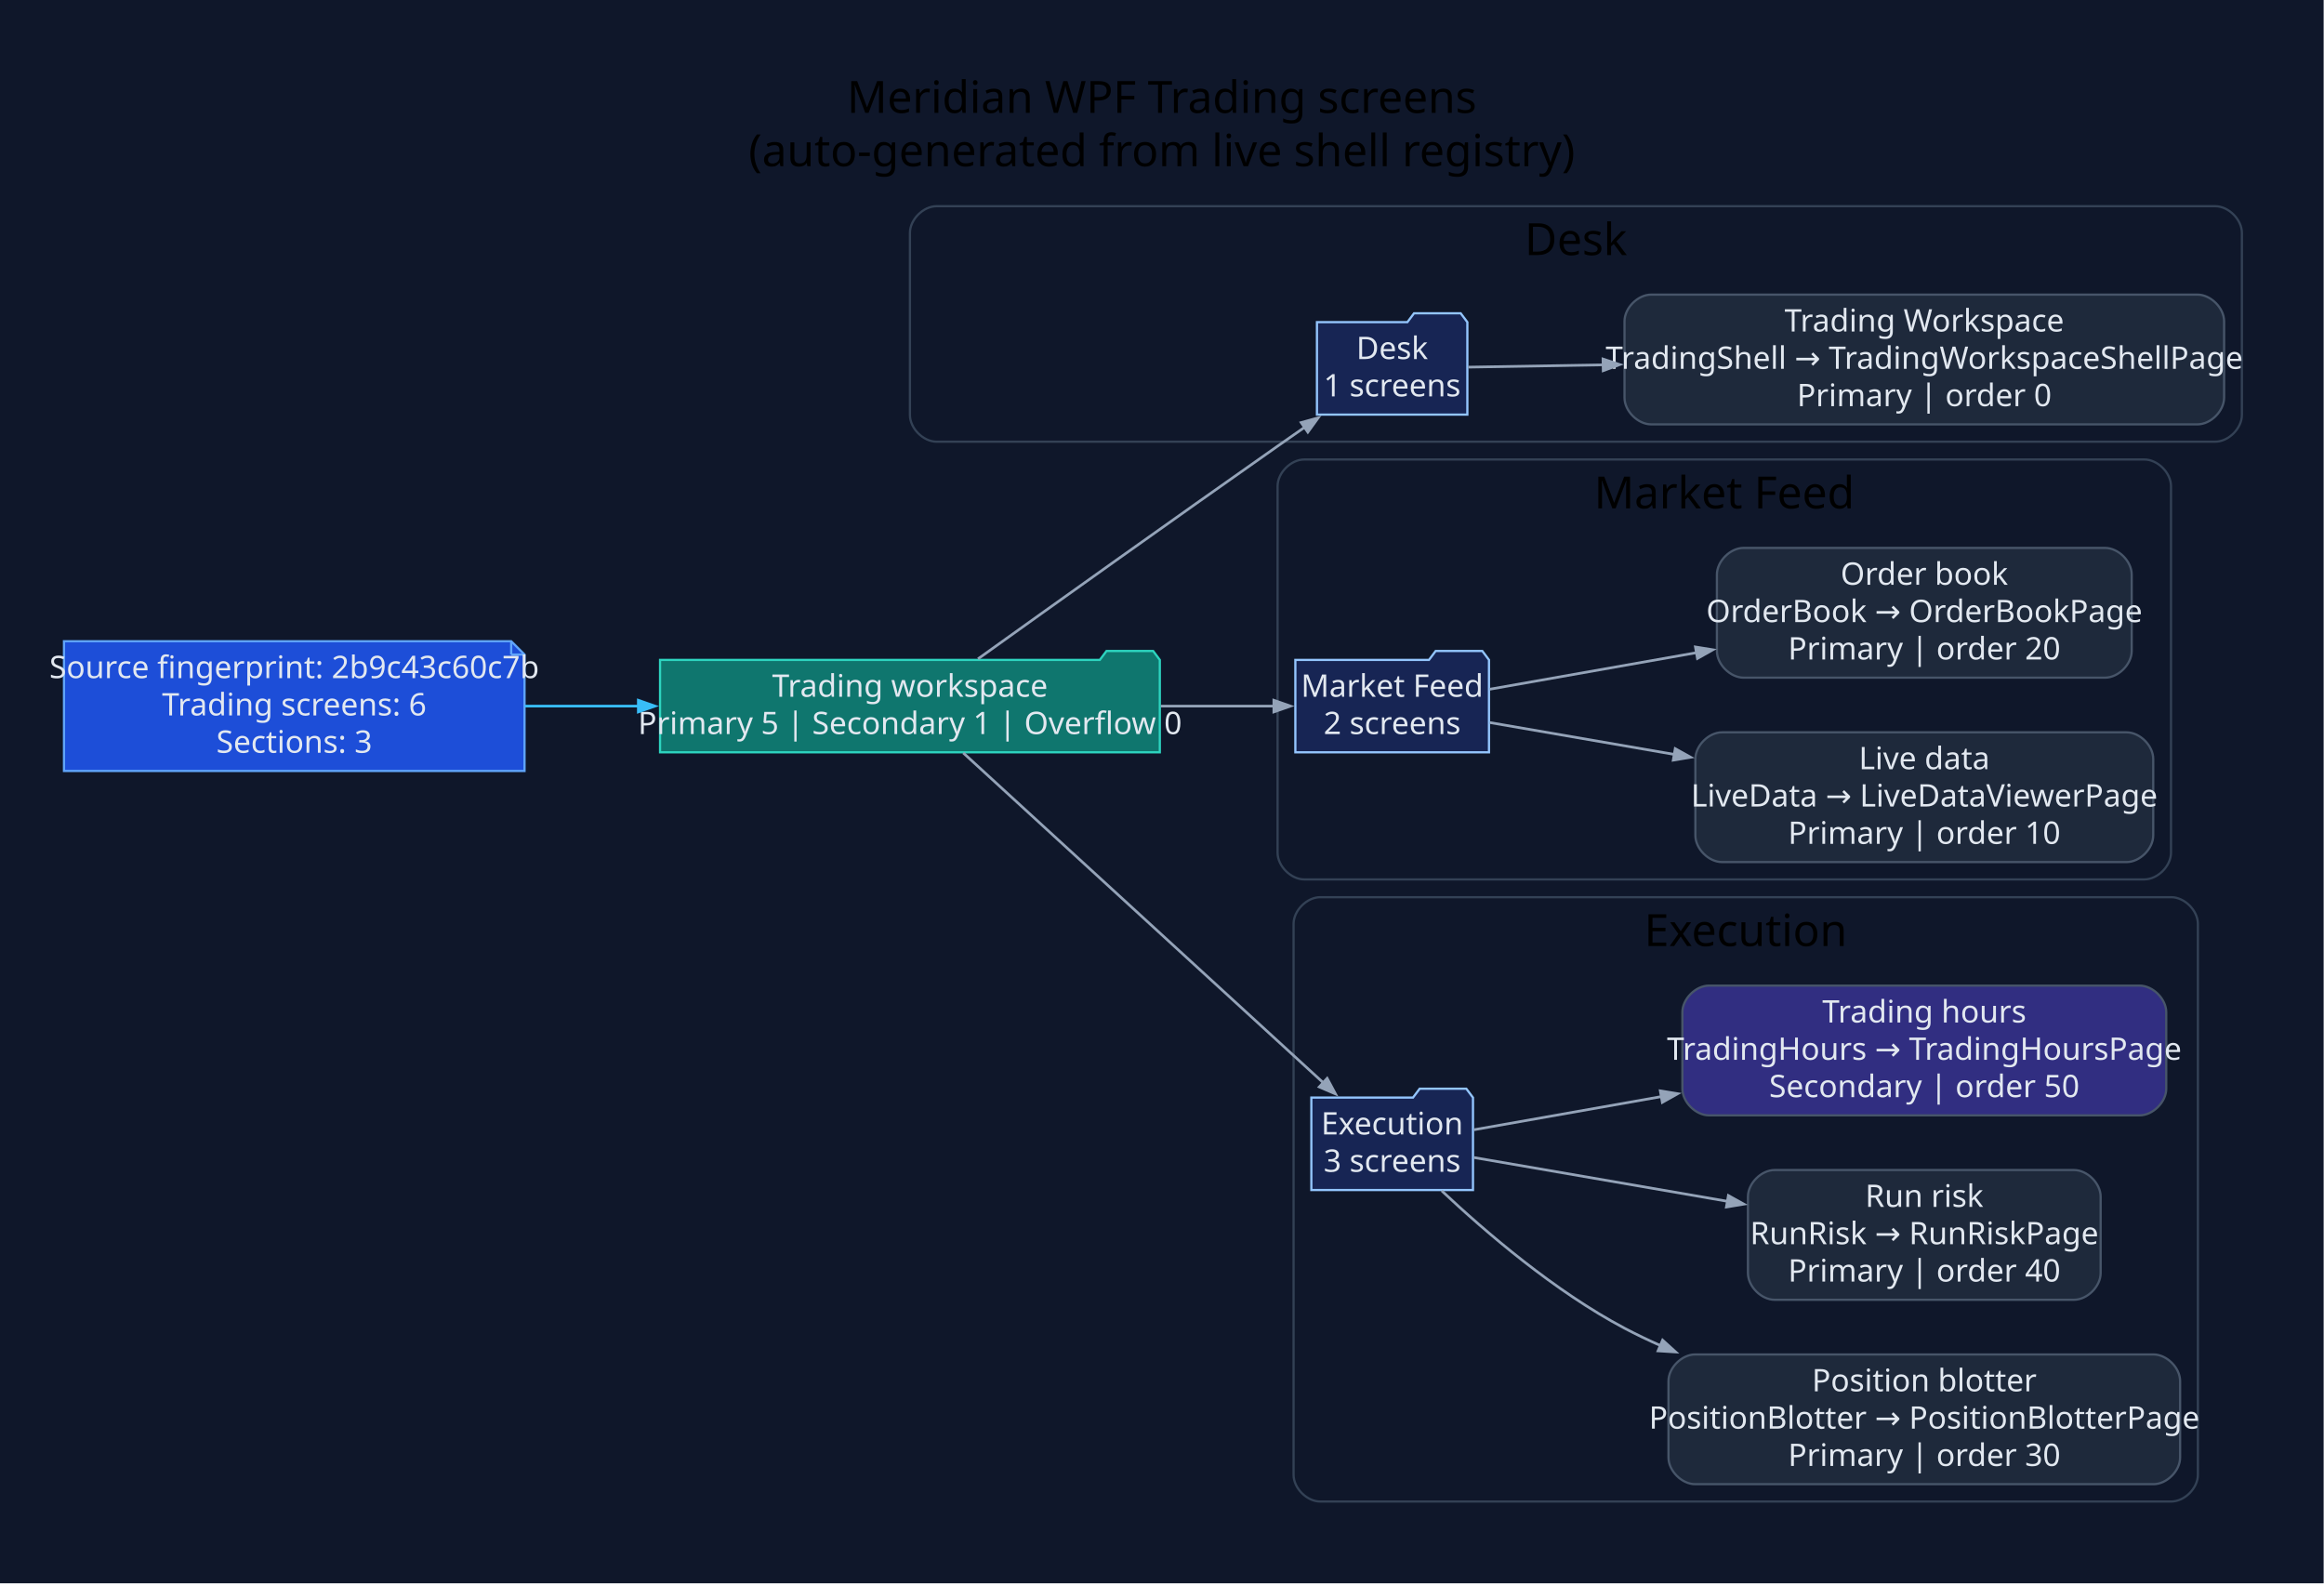
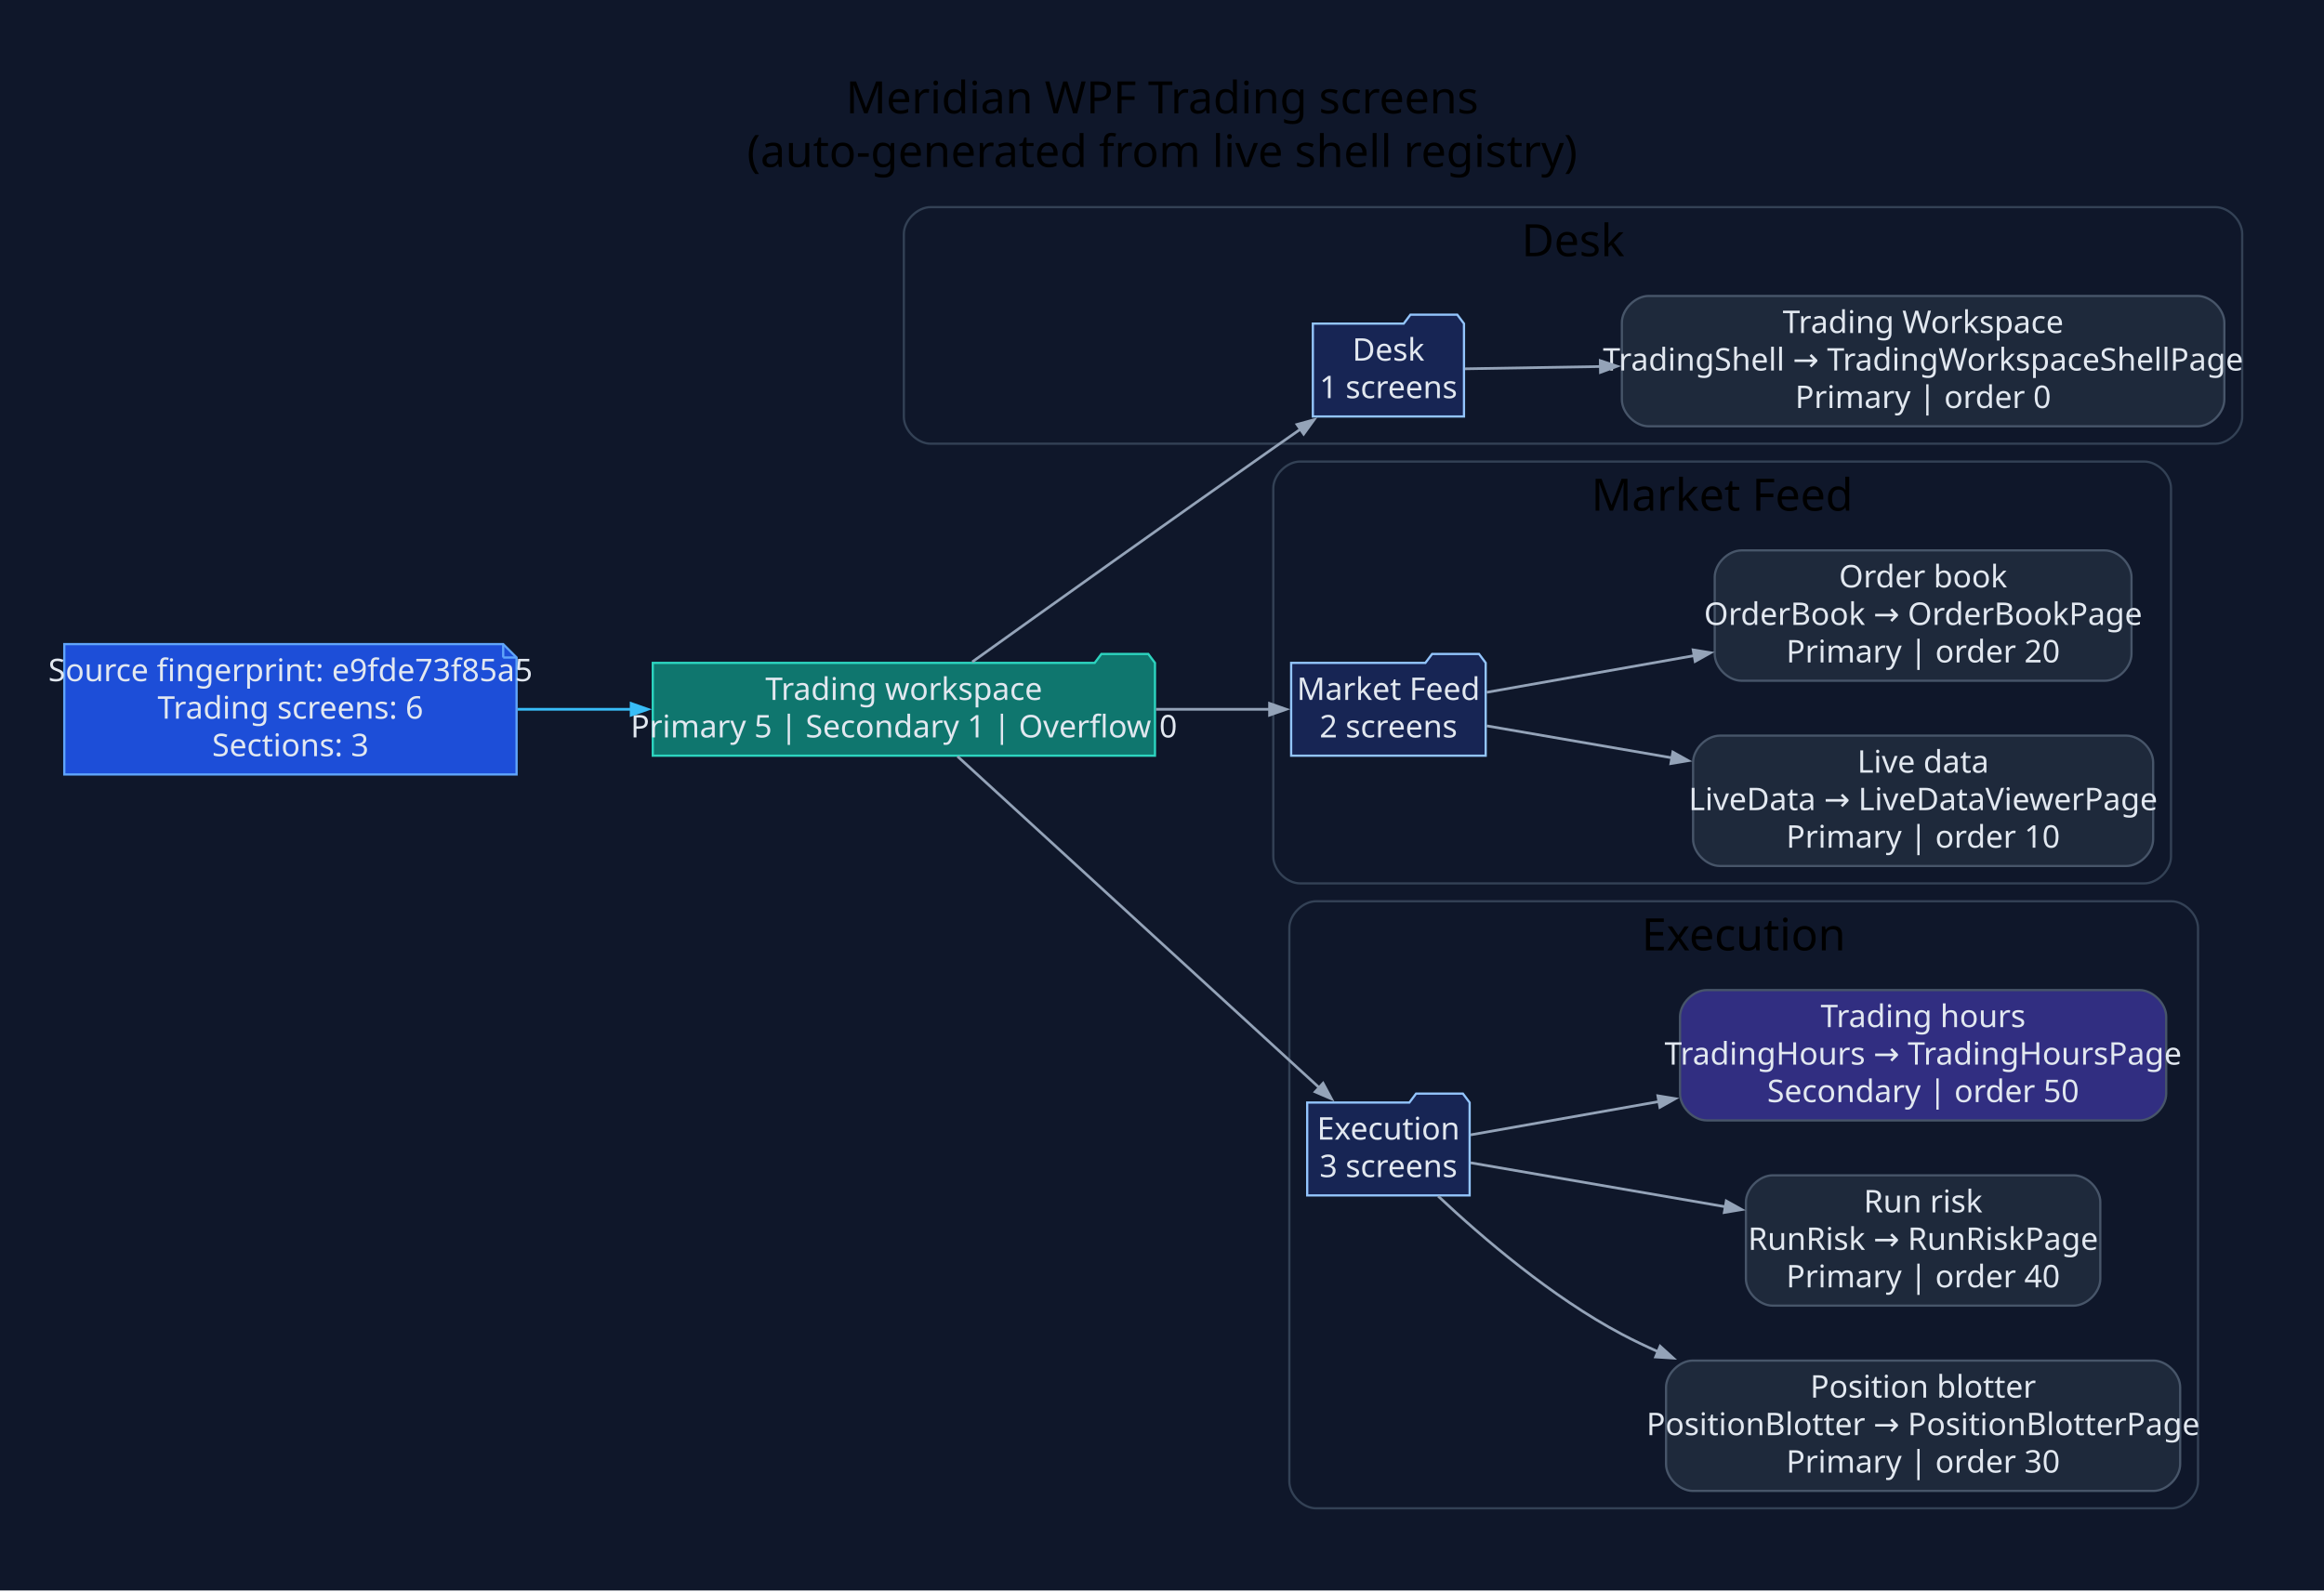
- <svg xmlns="http://www.w3.org/2000/svg" width="1046pt" height="713pt" viewBox="0.00 0.00 1046.00 713.00">
+ <svg xmlns="http://www.w3.org/2000/svg" width="1041pt" height="713pt" viewBox="0.00 0.00 1041.00 713.00">
  <g id="graph0" class="graph" transform="scale(1 1) rotate(0) translate(28.8 683.8)">
-     <polygon fill="#0f172a" stroke="none" points="-28.8,28.8 -28.8,-683.8 1017.04,-683.8 1017.04,28.8 -28.8,28.8" />
-     <text xml:space="preserve" text-anchor="middle" x="494.12" y="-633" font-family="Segoe UI" font-size="20.00">Meridian WPF Trading screens</text>
-     <text xml:space="preserve" text-anchor="middle" x="494.12" y="-609" font-family="Segoe UI" font-size="20.00">(auto-generated from live shell registry)</text>
+     <polygon fill="#0f172a" stroke="none" points="-28.8,28.8 -28.8,-683.8 1012.36,-683.8 1012.36,28.8 -28.8,28.8" />
+     <text xml:space="preserve" text-anchor="middle" x="491.78" y="-633" font-family="Segoe UI" font-size="20.00">Meridian WPF Trading screens</text>
+     <text xml:space="preserve" text-anchor="middle" x="491.78" y="-609" font-family="Segoe UI" font-size="20.00">(auto-generated from live shell registry)</text>
    <g id="clust1" class="cluster">
-       <path fill="#0f172a" stroke="#334155" d="M392.75,-485C392.75,-485 968.24,-485 968.24,-485 974.24,-485 980.24,-491 980.24,-497 980.24,-497 980.24,-579 980.24,-579 980.24,-585 974.24,-591 968.24,-591 968.24,-591 392.75,-591 392.75,-591 386.75,-591 380.75,-585 380.75,-579 380.75,-579 380.75,-497 380.75,-497 380.75,-491 386.75,-485 392.75,-485" />
-       <text xml:space="preserve" text-anchor="middle" x="680.49" y="-569" font-family="Segoe UI" font-size="20.00">Desk</text>
+       <path fill="#0f172a" stroke="#334155" d="M388.07,-485C388.07,-485 963.56,-485 963.56,-485 969.56,-485 975.56,-491 975.56,-497 975.56,-497 975.56,-579 975.56,-579 975.56,-585 969.56,-591 963.56,-591 963.56,-591 388.07,-591 388.07,-591 382.07,-591 376.07,-585 376.07,-579 376.07,-579 376.07,-497 376.07,-497 376.07,-491 382.07,-485 388.07,-485" />
+       <text xml:space="preserve" text-anchor="middle" x="675.82" y="-569" font-family="Segoe UI" font-size="20.00">Desk</text>
    </g>
    <g id="clust2" class="cluster">
-       <path fill="#0f172a" stroke="#334155" d="M558.22,-288C558.22,-288 936.34,-288 936.34,-288 942.34,-288 948.34,-294 948.34,-300 948.34,-300 948.34,-465 948.34,-465 948.34,-471 942.34,-477 936.34,-477 936.34,-477 558.22,-477 558.22,-477 552.22,-477 546.22,-471 546.22,-465 546.22,-465 546.22,-300 546.22,-300 546.22,-294 552.22,-288 558.22,-288" />
-       <text xml:space="preserve" text-anchor="middle" x="747.28" y="-455" font-family="Segoe UI" font-size="20.00">Market Feed</text>
+       <path fill="#0f172a" stroke="#334155" d="M553.55,-288C553.55,-288 931.67,-288 931.67,-288 937.67,-288 943.67,-294 943.67,-300 943.67,-300 943.67,-465 943.67,-465 943.67,-471 937.67,-477 931.67,-477 931.67,-477 553.55,-477 553.55,-477 547.55,-477 541.55,-471 541.55,-465 541.55,-465 541.55,-300 541.55,-300 541.55,-294 547.55,-288 553.55,-288" />
+       <text xml:space="preserve" text-anchor="middle" x="742.61" y="-455" font-family="Segoe UI" font-size="20.00">Market Feed</text>
    </g>
    <g id="clust3" class="cluster">
-       <path fill="#0f172a" stroke="#334155" d="M565.42,-8C565.42,-8 948.44,-8 948.44,-8 954.44,-8 960.44,-14 960.44,-20 960.44,-20 960.44,-268 960.44,-268 960.44,-274 954.44,-280 948.44,-280 948.44,-280 565.42,-280 565.42,-280 559.42,-280 553.42,-274 553.42,-268 553.42,-268 553.42,-20 553.42,-20 553.42,-14 559.42,-8 565.42,-8" />
-       <text xml:space="preserve" text-anchor="middle" x="756.93" y="-258" font-family="Segoe UI" font-size="20.00">Execution</text>
+       <path fill="#0f172a" stroke="#334155" d="M560.74,-8C560.74,-8 943.77,-8 943.77,-8 949.77,-8 955.77,-14 955.77,-20 955.77,-20 955.77,-268 955.77,-268 955.77,-274 949.77,-280 943.77,-280 943.77,-280 560.74,-280 560.74,-280 554.74,-280 548.74,-274 548.74,-268 548.74,-268 548.74,-20 548.74,-20 548.74,-14 554.74,-8 560.74,-8" />
+       <text xml:space="preserve" text-anchor="middle" x="752.25" y="-258" font-family="Segoe UI" font-size="20.00">Execution</text>
    </g>
    <g id="node1" class="node">
-       <polygon fill="#1d4ed8" stroke="#60a5fa" points="201.28,-395.2 0,-395.2 0,-336.8 207.28,-336.8 207.28,-389.2 201.28,-395.2" />
-       <polyline fill="none" stroke="#60a5fa" points="201.28,-395.2 201.28,-389.2" />
-       <polyline fill="none" stroke="#60a5fa" points="207.28,-389.2 201.28,-389.2" />
-       <text xml:space="preserve" text-anchor="middle" x="103.64" y="-378.6" font-family="Segoe UI" font-size="14.00" fill="#e2e8f0">Source fingerprint: 2b9c43c60c7b</text>
-       <text xml:space="preserve" text-anchor="middle" x="103.64" y="-361.8" font-family="Segoe UI" font-size="14.00" fill="#e2e8f0">Trading screens: 6</text>
-       <text xml:space="preserve" text-anchor="middle" x="103.64" y="-345" font-family="Segoe UI" font-size="14.00" fill="#e2e8f0">Sections: 3</text>
+       <polygon fill="#1d4ed8" stroke="#60a5fa" points="196.6,-395.2 0,-395.2 0,-336.8 202.6,-336.8 202.6,-389.2 196.6,-395.2" />
+       <polyline fill="none" stroke="#60a5fa" points="196.6,-395.2 196.6,-389.2" />
+       <polyline fill="none" stroke="#60a5fa" points="202.6,-389.2 196.6,-389.2" />
+       <text xml:space="preserve" text-anchor="middle" x="101.3" y="-378.6" font-family="Segoe UI" font-size="14.00" fill="#e2e8f0">Source fingerprint: e9fde73f85a5</text>
+       <text xml:space="preserve" text-anchor="middle" x="101.3" y="-361.8" font-family="Segoe UI" font-size="14.00" fill="#e2e8f0">Trading screens: 6</text>
+       <text xml:space="preserve" text-anchor="middle" x="101.3" y="-345" font-family="Segoe UI" font-size="14.00" fill="#e2e8f0">Sections: 3</text>
    </g>
    <g id="node2" class="node">
-       <polygon fill="#0f766e" stroke="#2dd4bf" points="493.22,-386.8 490.22,-390.8 469.22,-390.8 466.22,-386.8 268.28,-386.8 268.28,-345.2 493.22,-345.2 493.22,-386.8" />
-       <text xml:space="preserve" text-anchor="middle" x="380.75" y="-370.2" font-family="Segoe UI" font-size="14.00" fill="#e2e8f0">Trading workspace</text>
-       <text xml:space="preserve" text-anchor="middle" x="380.75" y="-353.4" font-family="Segoe UI" font-size="14.00" fill="#e2e8f0">Primary 5 | Secondary 1 | Overflow 0</text>
+       <polygon fill="#0f766e" stroke="#2dd4bf" points="488.55,-386.8 485.55,-390.8 464.55,-390.8 461.55,-386.8 263.6,-386.8 263.6,-345.2 488.55,-345.2 488.55,-386.8" />
+       <text xml:space="preserve" text-anchor="middle" x="376.07" y="-370.2" font-family="Segoe UI" font-size="14.00" fill="#e2e8f0">Trading workspace</text>
+       <text xml:space="preserve" text-anchor="middle" x="376.07" y="-353.4" font-family="Segoe UI" font-size="14.00" fill="#e2e8f0">Primary 5 | Secondary 1 | Overflow 0</text>
    </g>
    <g id="edge1" class="edge">
-       <path fill="none" stroke="#38bdf8" stroke-width="1.2" d="M207.47,-366C224.24,-366 241.74,-366 258.89,-366" />
-       <polygon fill="#38bdf8" stroke="#38bdf8" stroke-width="1.2" points="258.5,-368.63 266,-366 258.5,-363.38 258.5,-368.63" />
+       <path fill="none" stroke="#38bdf8" stroke-width="1.2" d="M203.1,-366C219.77,-366 237.2,-366 254.3,-366" />
+       <polygon fill="#38bdf8" stroke="#38bdf8" stroke-width="1.2" points="253.9,-368.63 261.4,-366 253.9,-363.38 253.9,-368.63" />
    </g>
    <g id="node3" class="node">
-       <polygon fill="#172554" stroke="#93c5fd" points="631.64,-538.8 628.64,-542.8 607.64,-542.8 604.64,-538.8 563.94,-538.8 563.94,-497.2 631.64,-497.2 631.64,-538.8" />
-       <text xml:space="preserve" text-anchor="middle" x="597.79" y="-522.2" font-family="Segoe UI" font-size="14.00" fill="#e2e8f0">Desk</text>
-       <text xml:space="preserve" text-anchor="middle" x="597.79" y="-505.4" font-family="Segoe UI" font-size="14.00" fill="#e2e8f0">1 screens</text>
+       <polygon fill="#172554" stroke="#93c5fd" points="626.97,-538.8 623.97,-542.8 602.97,-542.8 599.97,-538.8 559.27,-538.8 559.27,-497.2 626.97,-497.2 626.97,-538.8" />
+       <text xml:space="preserve" text-anchor="middle" x="593.12" y="-522.2" font-family="Segoe UI" font-size="14.00" fill="#e2e8f0">Desk</text>
+       <text xml:space="preserve" text-anchor="middle" x="593.12" y="-505.4" font-family="Segoe UI" font-size="14.00" fill="#e2e8f0">1 screens</text>
    </g>
    <g id="edge2" class="edge">
-       <path fill="none" stroke="#94a3b8" stroke-width="1.2" d="M411.38,-387.25C444.25,-410.78 498.89,-449.79 546.22,-483 550.21,-485.8 554.38,-488.71 558.55,-491.61" />
-       <polygon fill="#94a3b8" stroke="#94a3b8" stroke-width="1.2" points="556.85,-493.62 564.5,-495.74 559.84,-489.31 556.85,-493.62" />
+       <path fill="none" stroke="#94a3b8" stroke-width="1.2" d="M406.71,-387.25C439.57,-410.78 494.22,-449.79 541.55,-483 545.54,-485.8 549.71,-488.71 553.87,-491.61" />
+       <polygon fill="#94a3b8" stroke="#94a3b8" stroke-width="1.2" points="552.17,-493.62 559.83,-495.74 555.16,-489.31 552.17,-493.62" />
    </g>
    <g id="node5" class="node">
-       <polygon fill="#172554" stroke="#93c5fd" points="641.37,-386.8 638.37,-390.8 617.37,-390.8 614.37,-386.8 554.22,-386.8 554.22,-345.2 641.37,-345.2 641.37,-386.8" />
-       <text xml:space="preserve" text-anchor="middle" x="597.79" y="-370.2" font-family="Segoe UI" font-size="14.00" fill="#e2e8f0">Market Feed</text>
-       <text xml:space="preserve" text-anchor="middle" x="597.79" y="-353.4" font-family="Segoe UI" font-size="14.00" fill="#e2e8f0">2 screens</text>
+       <polygon fill="#172554" stroke="#93c5fd" points="636.69,-386.8 633.69,-390.8 612.69,-390.8 609.69,-386.8 549.55,-386.8 549.55,-345.2 636.69,-345.2 636.69,-386.8" />
+       <text xml:space="preserve" text-anchor="middle" x="593.12" y="-370.2" font-family="Segoe UI" font-size="14.00" fill="#e2e8f0">Market Feed</text>
+       <text xml:space="preserve" text-anchor="middle" x="593.12" y="-353.4" font-family="Segoe UI" font-size="14.00" fill="#e2e8f0">2 screens</text>
    </g>
    <g id="edge4" class="edge">
-       <path fill="none" stroke="#94a3b8" stroke-width="1.2" d="M493.68,-366C511.6,-366 529.35,-366 544.94,-366" />
-       <polygon fill="#94a3b8" stroke="#94a3b8" stroke-width="1.2" points="544.54,-368.63 552.04,-366 544.54,-363.38 544.54,-368.63" />
+       <path fill="none" stroke="#94a3b8" stroke-width="1.2" d="M489.01,-366C506.92,-366 524.67,-366 540.27,-366" />
+       <polygon fill="#94a3b8" stroke="#94a3b8" stroke-width="1.2" points="539.87,-368.63 547.37,-366 539.87,-363.38 539.87,-368.63" />
    </g>
    <g id="node8" class="node">
-       <polygon fill="#172554" stroke="#93c5fd" points="634.17,-189.8 631.17,-193.8 610.17,-193.8 607.17,-189.8 561.42,-189.8 561.42,-148.2 634.17,-148.2 634.17,-189.8" />
-       <text xml:space="preserve" text-anchor="middle" x="597.79" y="-173.2" font-family="Segoe UI" font-size="14.00" fill="#e2e8f0">Execution</text>
-       <text xml:space="preserve" text-anchor="middle" x="597.79" y="-156.4" font-family="Segoe UI" font-size="14.00" fill="#e2e8f0">3 screens</text>
+       <polygon fill="#172554" stroke="#93c5fd" points="629.5,-189.8 626.5,-193.8 605.5,-193.8 602.5,-189.8 556.74,-189.8 556.74,-148.2 629.5,-148.2 629.5,-189.8" />
+       <text xml:space="preserve" text-anchor="middle" x="593.12" y="-173.2" font-family="Segoe UI" font-size="14.00" fill="#e2e8f0">Execution</text>
+       <text xml:space="preserve" text-anchor="middle" x="593.12" y="-156.4" font-family="Segoe UI" font-size="14.00" fill="#e2e8f0">3 screens</text>
    </g>
    <g id="edge7" class="edge">
-       <path fill="none" stroke="#94a3b8" stroke-width="1.2" d="M404.76,-344.92C443.95,-309.02 523.59,-236.06 566.98,-196.31" />
-       <polygon fill="#94a3b8" stroke="#94a3b8" stroke-width="1.2" points="568.53,-198.46 572.28,-191.46 564.98,-194.59 568.53,-198.46" />
+       <path fill="none" stroke="#94a3b8" stroke-width="1.2" d="M400.09,-344.92C439.27,-309.02 518.91,-236.06 562.3,-196.31" />
+       <polygon fill="#94a3b8" stroke="#94a3b8" stroke-width="1.2" points="563.85,-198.46 567.61,-191.46 560.3,-194.59 563.85,-198.46" />
    </g>
    <g id="node4" class="node">
-       <path fill="#1e293b" stroke="#475569" d="M960.24,-551.2C960.24,-551.2 714.37,-551.2 714.37,-551.2 708.37,-551.2 702.37,-545.2 702.37,-539.2 702.37,-539.2 702.37,-504.8 702.37,-504.8 702.37,-498.8 708.37,-492.8 714.37,-492.8 714.37,-492.8 960.24,-492.8 960.24,-492.8 966.24,-492.8 972.24,-498.8 972.24,-504.8 972.24,-504.8 972.24,-539.2 972.24,-539.2 972.24,-545.2 966.24,-551.2 960.24,-551.2" />
-       <text xml:space="preserve" text-anchor="middle" x="837.3" y="-534.6" font-family="Segoe UI" font-size="14.00" fill="#e2e8f0">Trading Workspace</text>
-       <text xml:space="preserve" text-anchor="middle" x="837.3" y="-517.8" font-family="Segoe UI" font-size="14.00" fill="#e2e8f0">TradingShell → TradingWorkspaceShellPage</text>
-       <text xml:space="preserve" text-anchor="middle" x="837.3" y="-501" font-family="Segoe UI" font-size="14.00" fill="#e2e8f0">Primary | order 0</text>
+       <path fill="#1e293b" stroke="#475569" d="M955.56,-551.2C955.56,-551.2 709.69,-551.2 709.69,-551.2 703.69,-551.2 697.69,-545.2 697.69,-539.2 697.69,-539.2 697.69,-504.8 697.69,-504.8 697.69,-498.8 703.69,-492.8 709.69,-492.8 709.69,-492.8 955.56,-492.8 955.56,-492.8 961.56,-492.8 967.56,-498.8 967.56,-504.8 967.56,-504.8 967.56,-539.2 967.56,-539.2 967.56,-545.2 961.56,-551.2 955.56,-551.2" />
+       <text xml:space="preserve" text-anchor="middle" x="832.63" y="-534.6" font-family="Segoe UI" font-size="14.00" fill="#e2e8f0">Trading Workspace</text>
+       <text xml:space="preserve" text-anchor="middle" x="832.63" y="-517.8" font-family="Segoe UI" font-size="14.00" fill="#e2e8f0">TradingShell → TradingWorkspaceShellPage</text>
+       <text xml:space="preserve" text-anchor="middle" x="832.63" y="-501" font-family="Segoe UI" font-size="14.00" fill="#e2e8f0">Primary | order 0</text>
    </g>
    <g id="edge3" class="edge">
-       <path fill="none" stroke="#94a3b8" stroke-width="1.2" d="M632.07,-518.56C648.75,-518.84 670.22,-519.2 692.94,-519.59" />
-       <polygon fill="#94a3b8" stroke="#94a3b8" stroke-width="1.2" points="692.69,-522.21 700.23,-519.71 692.78,-516.96 692.69,-522.21" />
+       <path fill="none" stroke="#94a3b8" stroke-width="1.2" d="M627.39,-518.56C644.07,-518.84 665.54,-519.2 688.26,-519.59" />
+       <polygon fill="#94a3b8" stroke="#94a3b8" stroke-width="1.2" points="688.01,-522.21 695.56,-519.71 688.1,-516.96 688.01,-522.21" />
    </g>
    <g id="node6" class="node">
-       <path fill="#1e293b" stroke="#475569" d="M928.34,-354.2C928.34,-354.2 746.26,-354.2 746.26,-354.2 740.26,-354.2 734.26,-348.2 734.26,-342.2 734.26,-342.2 734.26,-307.8 734.26,-307.8 734.26,-301.8 740.26,-295.8 746.26,-295.8 746.26,-295.8 928.34,-295.8 928.34,-295.8 934.34,-295.8 940.34,-301.8 940.34,-307.8 940.34,-307.8 940.34,-342.2 940.34,-342.2 940.34,-348.2 934.34,-354.2 928.34,-354.2" />
-       <text xml:space="preserve" text-anchor="middle" x="837.3" y="-337.6" font-family="Segoe UI" font-size="14.00" fill="#e2e8f0">Live data</text>
-       <text xml:space="preserve" text-anchor="middle" x="837.3" y="-320.8" font-family="Segoe UI" font-size="14.00" fill="#e2e8f0">LiveData → LiveDataViewerPage</text>
-       <text xml:space="preserve" text-anchor="middle" x="837.3" y="-304" font-family="Segoe UI" font-size="14.00" fill="#e2e8f0">Primary | order 10</text>
+       <path fill="#1e293b" stroke="#475569" d="M923.67,-354.2C923.67,-354.2 741.59,-354.2 741.59,-354.2 735.59,-354.2 729.59,-348.2 729.59,-342.2 729.59,-342.2 729.59,-307.8 729.59,-307.8 729.59,-301.8 735.59,-295.8 741.59,-295.8 741.59,-295.8 923.67,-295.8 923.67,-295.8 929.67,-295.8 935.67,-301.8 935.67,-307.8 935.67,-307.8 935.67,-342.2 935.67,-342.2 935.67,-348.2 929.67,-354.2 923.67,-354.2" />
+       <text xml:space="preserve" text-anchor="middle" x="832.63" y="-337.6" font-family="Segoe UI" font-size="14.00" fill="#e2e8f0">Live data</text>
+       <text xml:space="preserve" text-anchor="middle" x="832.63" y="-320.8" font-family="Segoe UI" font-size="14.00" fill="#e2e8f0">LiveData → LiveDataViewerPage</text>
+       <text xml:space="preserve" text-anchor="middle" x="832.63" y="-304" font-family="Segoe UI" font-size="14.00" fill="#e2e8f0">Primary | order 10</text>
    </g>
    <g id="edge5" class="edge">
-       <path fill="none" stroke="#94a3b8" stroke-width="1.2" d="M641.81,-358.58C665.19,-354.54 695.29,-349.34 724.8,-344.25" />
-       <polygon fill="#94a3b8" stroke="#94a3b8" stroke-width="1.2" points="725.19,-346.84 732.14,-342.98 724.3,-341.67 725.19,-346.84" />
+       <path fill="none" stroke="#94a3b8" stroke-width="1.2" d="M637.13,-358.58C660.51,-354.54 690.61,-349.34 720.12,-344.25" />
+       <polygon fill="#94a3b8" stroke="#94a3b8" stroke-width="1.2" points="720.52,-346.84 727.46,-342.98 719.62,-341.67 720.52,-346.84" />
    </g>
    <g id="node7" class="node">
-       <path fill="#1e293b" stroke="#475569" d="M918.65,-437.2C918.65,-437.2 755.96,-437.2 755.96,-437.2 749.96,-437.2 743.96,-431.2 743.96,-425.2 743.96,-425.2 743.96,-390.8 743.96,-390.8 743.96,-384.8 749.96,-378.8 755.96,-378.8 755.96,-378.8 918.65,-378.8 918.65,-378.8 924.65,-378.8 930.65,-384.8 930.65,-390.8 930.65,-390.8 930.65,-425.2 930.65,-425.2 930.65,-431.2 924.65,-437.2 918.65,-437.2" />
-       <text xml:space="preserve" text-anchor="middle" x="837.3" y="-420.6" font-family="Segoe UI" font-size="14.00" fill="#e2e8f0">Order book</text>
-       <text xml:space="preserve" text-anchor="middle" x="837.3" y="-403.8" font-family="Segoe UI" font-size="14.00" fill="#e2e8f0">OrderBook → OrderBookPage</text>
-       <text xml:space="preserve" text-anchor="middle" x="837.3" y="-387" font-family="Segoe UI" font-size="14.00" fill="#e2e8f0">Primary | order 20</text>
+       <path fill="#1e293b" stroke="#475569" d="M913.97,-437.2C913.97,-437.2 751.28,-437.2 751.28,-437.2 745.28,-437.2 739.28,-431.2 739.28,-425.2 739.28,-425.2 739.28,-390.8 739.28,-390.8 739.28,-384.8 745.28,-378.8 751.28,-378.8 751.28,-378.8 913.97,-378.8 913.97,-378.8 919.97,-378.8 925.97,-384.8 925.97,-390.8 925.97,-390.8 925.97,-425.2 925.97,-425.2 925.97,-431.2 919.97,-437.2 913.97,-437.2" />
+       <text xml:space="preserve" text-anchor="middle" x="832.63" y="-420.6" font-family="Segoe UI" font-size="14.00" fill="#e2e8f0">Order book</text>
+       <text xml:space="preserve" text-anchor="middle" x="832.63" y="-403.8" font-family="Segoe UI" font-size="14.00" fill="#e2e8f0">OrderBook → OrderBookPage</text>
+       <text xml:space="preserve" text-anchor="middle" x="832.63" y="-387" font-family="Segoe UI" font-size="14.00" fill="#e2e8f0">Primary | order 20</text>
    </g>
    <g id="edge6" class="edge">
-       <path fill="none" stroke="#94a3b8" stroke-width="1.2" d="M641.81,-373.61C667.83,-378.21 702.19,-384.28 734.78,-390.05" />
-       <polygon fill="#94a3b8" stroke="#94a3b8" stroke-width="1.2" points="734.28,-392.62 742.12,-391.35 735.2,-387.46 734.28,-392.62" />
+       <path fill="none" stroke="#94a3b8" stroke-width="1.2" d="M637.13,-373.61C663.16,-378.21 697.51,-384.28 730.1,-390.05" />
+       <polygon fill="#94a3b8" stroke="#94a3b8" stroke-width="1.2" points="729.61,-392.62 737.45,-391.35 730.52,-387.46 729.61,-392.62" />
    </g>
    <g id="node9" class="node">
-       <path fill="#1e293b" stroke="#475569" d="M940.44,-74.2C940.44,-74.2 734.16,-74.2 734.16,-74.2 728.16,-74.2 722.16,-68.2 722.16,-62.2 722.16,-62.2 722.16,-27.8 722.16,-27.8 722.16,-21.8 728.16,-15.8 734.16,-15.8 734.16,-15.8 940.44,-15.8 940.44,-15.8 946.44,-15.8 952.44,-21.8 952.44,-27.8 952.44,-27.8 952.44,-62.2 952.44,-62.2 952.44,-68.2 946.44,-74.2 940.44,-74.2" />
-       <text xml:space="preserve" text-anchor="middle" x="837.3" y="-57.6" font-family="Segoe UI" font-size="14.00" fill="#e2e8f0">Position blotter</text>
-       <text xml:space="preserve" text-anchor="middle" x="837.3" y="-40.8" font-family="Segoe UI" font-size="14.00" fill="#e2e8f0">PositionBlotter → PositionBlotterPage</text>
-       <text xml:space="preserve" text-anchor="middle" x="837.3" y="-24" font-family="Segoe UI" font-size="14.00" fill="#e2e8f0">Primary | order 30</text>
+       <path fill="#1e293b" stroke="#475569" d="M935.77,-74.2C935.77,-74.2 729.48,-74.2 729.48,-74.2 723.48,-74.2 717.48,-68.2 717.48,-62.2 717.48,-62.2 717.48,-27.8 717.48,-27.8 717.48,-21.8 723.48,-15.8 729.48,-15.8 729.48,-15.8 935.77,-15.8 935.77,-15.8 941.77,-15.8 947.77,-21.8 947.77,-27.8 947.77,-27.8 947.77,-62.2 947.77,-62.2 947.77,-68.2 941.77,-74.2 935.77,-74.2" />
+       <text xml:space="preserve" text-anchor="middle" x="832.63" y="-57.6" font-family="Segoe UI" font-size="14.00" fill="#e2e8f0">Position blotter</text>
+       <text xml:space="preserve" text-anchor="middle" x="832.63" y="-40.8" font-family="Segoe UI" font-size="14.00" fill="#e2e8f0">PositionBlotter → PositionBlotterPage</text>
+       <text xml:space="preserve" text-anchor="middle" x="832.63" y="-24" font-family="Segoe UI" font-size="14.00" fill="#e2e8f0">Primary | order 30</text>
    </g>
    <g id="edge8" class="edge">
-       <path fill="none" stroke="#94a3b8" stroke-width="1.2" d="M620.08,-147.87C639.89,-129.25 670.99,-102.59 702.37,-86 707.64,-83.21 713.13,-80.58 718.75,-78.11" />
-       <polygon fill="#94a3b8" stroke="#94a3b8" stroke-width="1.2" points="719.51,-80.64 725.39,-75.3 717.46,-75.8 719.51,-80.64" />
+       <path fill="none" stroke="#94a3b8" stroke-width="1.2" d="M615.4,-147.87C635.21,-129.25 666.32,-102.59 697.69,-86 702.96,-83.21 708.45,-80.58 714.07,-78.11" />
+       <polygon fill="#94a3b8" stroke="#94a3b8" stroke-width="1.2" points="714.83,-80.64 720.72,-75.3 712.79,-75.8 714.83,-80.64" />
    </g>
    <g id="node10" class="node">
-       <path fill="#1e293b" stroke="#475569" d="M904.67,-157.2C904.67,-157.2 769.93,-157.2 769.93,-157.2 763.93,-157.2 757.93,-151.2 757.93,-145.2 757.93,-145.2 757.93,-110.8 757.93,-110.8 757.93,-104.8 763.93,-98.8 769.93,-98.8 769.93,-98.8 904.67,-98.8 904.67,-98.8 910.67,-98.8 916.67,-104.8 916.67,-110.8 916.67,-110.8 916.67,-145.2 916.67,-145.2 916.67,-151.2 910.67,-157.2 904.67,-157.2" />
-       <text xml:space="preserve" text-anchor="middle" x="837.3" y="-140.6" font-family="Segoe UI" font-size="14.00" fill="#e2e8f0">Run risk</text>
-       <text xml:space="preserve" text-anchor="middle" x="837.3" y="-123.8" font-family="Segoe UI" font-size="14.00" fill="#e2e8f0">RunRisk → RunRiskPage</text>
-       <text xml:space="preserve" text-anchor="middle" x="837.3" y="-107" font-family="Segoe UI" font-size="14.00" fill="#e2e8f0">Primary | order 40</text>
+       <path fill="#1e293b" stroke="#475569" d="M900,-157.2C900,-157.2 765.26,-157.2 765.26,-157.2 759.26,-157.2 753.26,-151.2 753.26,-145.2 753.26,-145.2 753.26,-110.8 753.26,-110.8 753.26,-104.8 759.26,-98.8 765.26,-98.8 765.26,-98.8 900,-98.8 900,-98.8 906,-98.8 912,-104.8 912,-110.8 912,-110.8 912,-145.2 912,-145.2 912,-151.2 906,-157.2 900,-157.2" />
+       <text xml:space="preserve" text-anchor="middle" x="832.63" y="-140.6" font-family="Segoe UI" font-size="14.00" fill="#e2e8f0">Run risk</text>
+       <text xml:space="preserve" text-anchor="middle" x="832.63" y="-123.8" font-family="Segoe UI" font-size="14.00" fill="#e2e8f0">RunRisk → RunRiskPage</text>
+       <text xml:space="preserve" text-anchor="middle" x="832.63" y="-107" font-family="Segoe UI" font-size="14.00" fill="#e2e8f0">Primary | order 40</text>
    </g>
    <g id="edge9" class="edge">
-       <path fill="none" stroke="#94a3b8" stroke-width="1.2" d="M634.61,-162.82C664.85,-157.6 709.42,-149.9 748.98,-143.07" />
-       <polygon fill="#94a3b8" stroke="#94a3b8" stroke-width="1.2" points="749.12,-145.71 756.07,-141.85 748.23,-140.54 749.12,-145.71" />
+       <path fill="none" stroke="#94a3b8" stroke-width="1.2" d="M629.93,-162.82C660.17,-157.6 704.74,-149.9 744.3,-143.07" />
+       <polygon fill="#94a3b8" stroke="#94a3b8" stroke-width="1.2" points="744.45,-145.71 751.39,-141.85 743.56,-140.54 744.45,-145.71" />
    </g>
    <g id="node11" class="node">
-       <path fill="#312e81" stroke="#475569" d="M934.2,-240.2C934.2,-240.2 740.41,-240.2 740.41,-240.2 734.41,-240.2 728.41,-234.2 728.41,-228.2 728.41,-228.2 728.41,-193.8 728.41,-193.8 728.41,-187.8 734.41,-181.8 740.41,-181.8 740.41,-181.8 934.2,-181.8 934.2,-181.8 940.2,-181.8 946.2,-187.8 946.2,-193.8 946.2,-193.8 946.2,-228.2 946.2,-228.2 946.2,-234.2 940.2,-240.2 934.2,-240.2" />
-       <text xml:space="preserve" text-anchor="middle" x="837.3" y="-223.6" font-family="Segoe UI" font-size="14.00" fill="#e2e8f0">Trading hours</text>
-       <text xml:space="preserve" text-anchor="middle" x="837.3" y="-206.8" font-family="Segoe UI" font-size="14.00" fill="#e2e8f0">TradingHours → TradingHoursPage</text>
-       <text xml:space="preserve" text-anchor="middle" x="837.3" y="-190" font-family="Segoe UI" font-size="14.00" fill="#e2e8f0">Secondary | order 50</text>
+       <path fill="#312e81" stroke="#475569" d="M929.52,-240.2C929.52,-240.2 735.73,-240.2 735.73,-240.2 729.73,-240.2 723.73,-234.2 723.73,-228.2 723.73,-228.2 723.73,-193.8 723.73,-193.8 723.73,-187.8 729.73,-181.8 735.73,-181.8 735.73,-181.8 929.52,-181.8 929.52,-181.8 935.52,-181.8 941.52,-187.8 941.52,-193.8 941.52,-193.8 941.52,-228.2 941.52,-228.2 941.52,-234.2 935.52,-240.2 929.52,-240.2" />
+       <text xml:space="preserve" text-anchor="middle" x="832.63" y="-223.6" font-family="Segoe UI" font-size="14.00" fill="#e2e8f0">Trading hours</text>
+       <text xml:space="preserve" text-anchor="middle" x="832.63" y="-206.8" font-family="Segoe UI" font-size="14.00" fill="#e2e8f0">TradingHours → TradingHoursPage</text>
+       <text xml:space="preserve" text-anchor="middle" x="832.63" y="-190" font-family="Segoe UI" font-size="14.00" fill="#e2e8f0">Secondary | order 50</text>
    </g>
    <g id="edge10" class="edge">
-       <path fill="none" stroke="#94a3b8" stroke-width="1.2" d="M634.61,-175.33C657.37,-179.36 688.26,-184.82 719.01,-190.26" />
-       <polygon fill="#94a3b8" stroke="#94a3b8" stroke-width="1.2" points="718.48,-192.83 726.32,-191.55 719.39,-187.66 718.48,-192.83" />
+       <path fill="none" stroke="#94a3b8" stroke-width="1.2" d="M629.93,-175.33C652.7,-179.36 683.58,-184.82 714.34,-190.26" />
+       <polygon fill="#94a3b8" stroke="#94a3b8" stroke-width="1.2" points="713.8,-192.83 721.64,-191.55 714.71,-187.66 713.8,-192.83" />
    </g>
  </g>
</svg>
